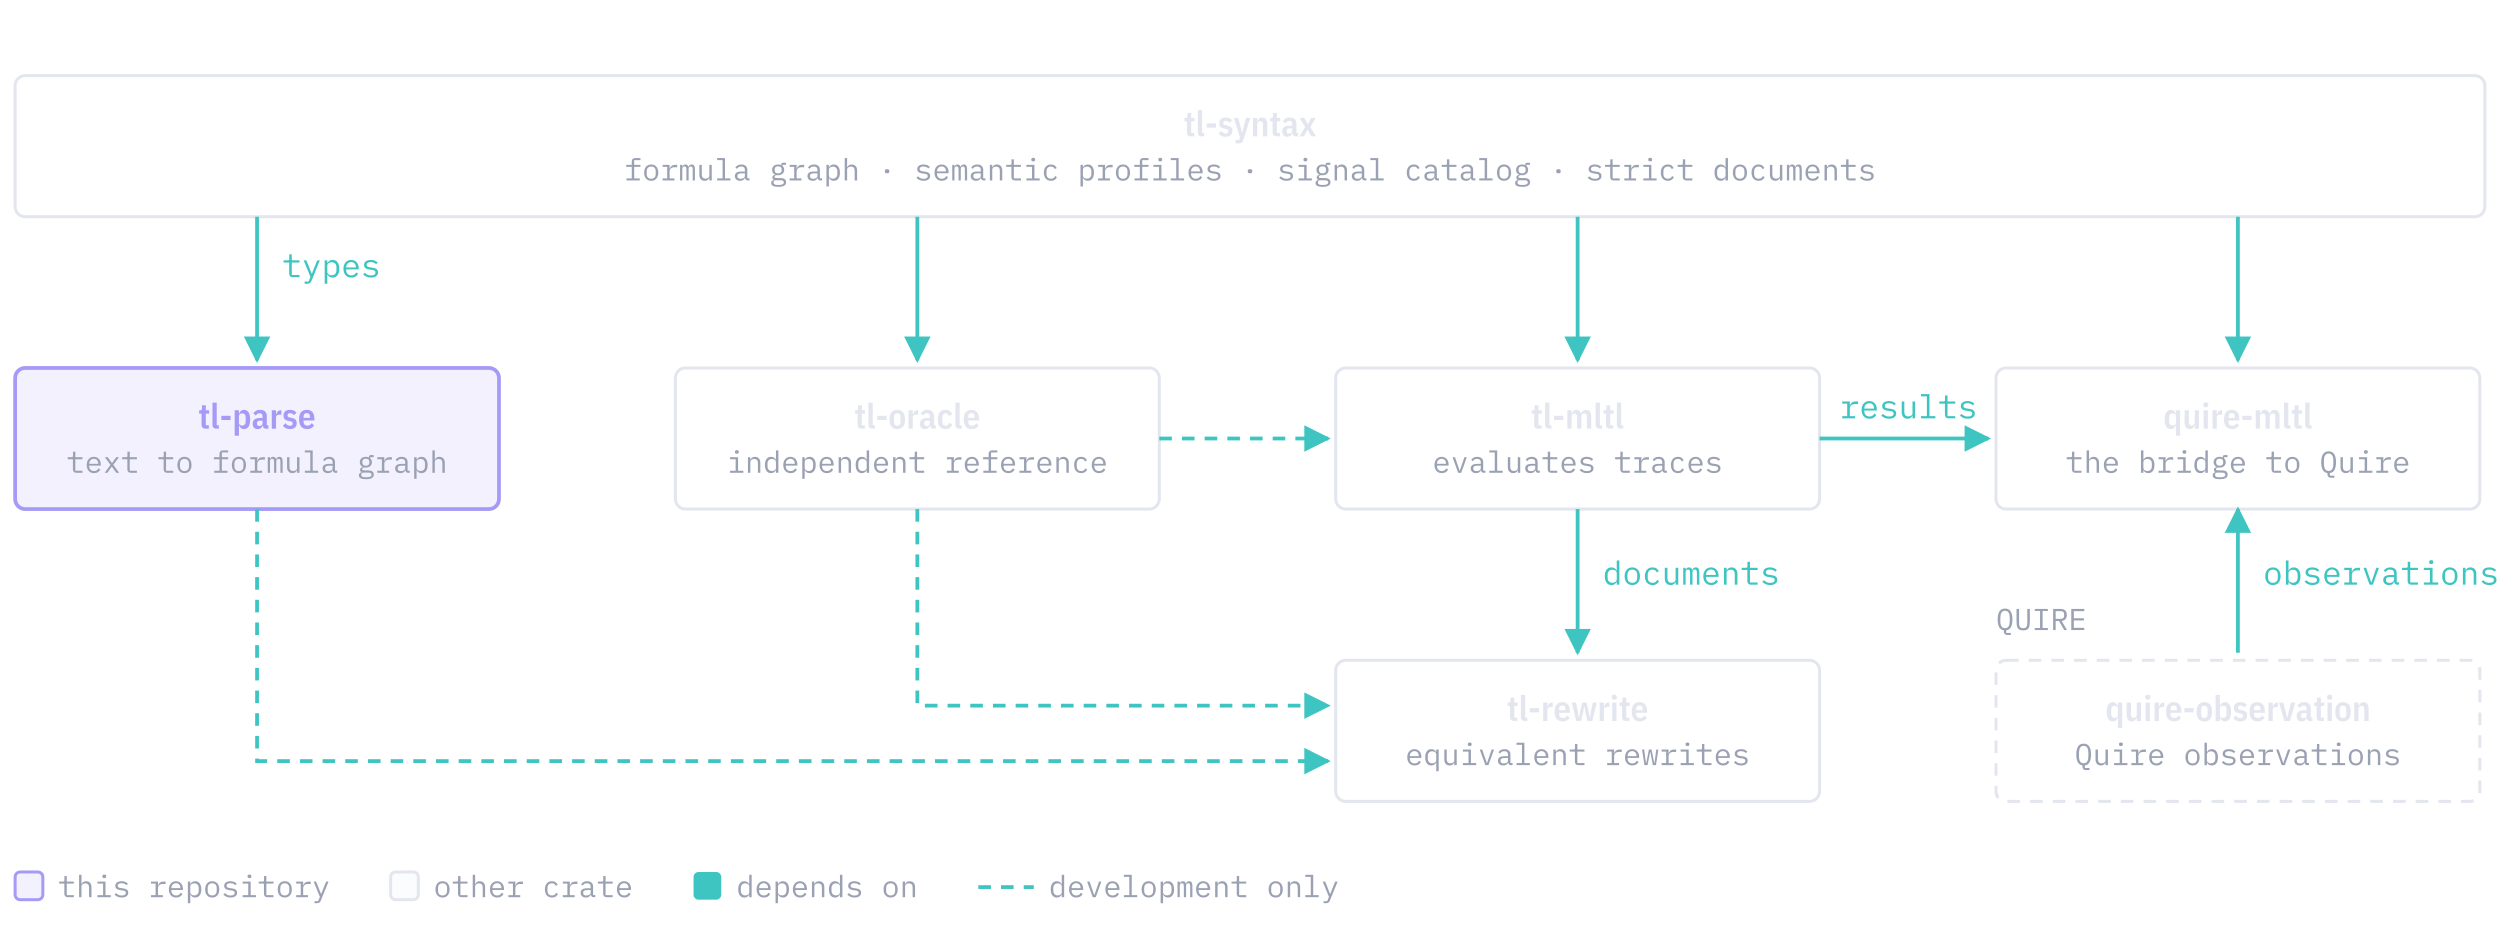
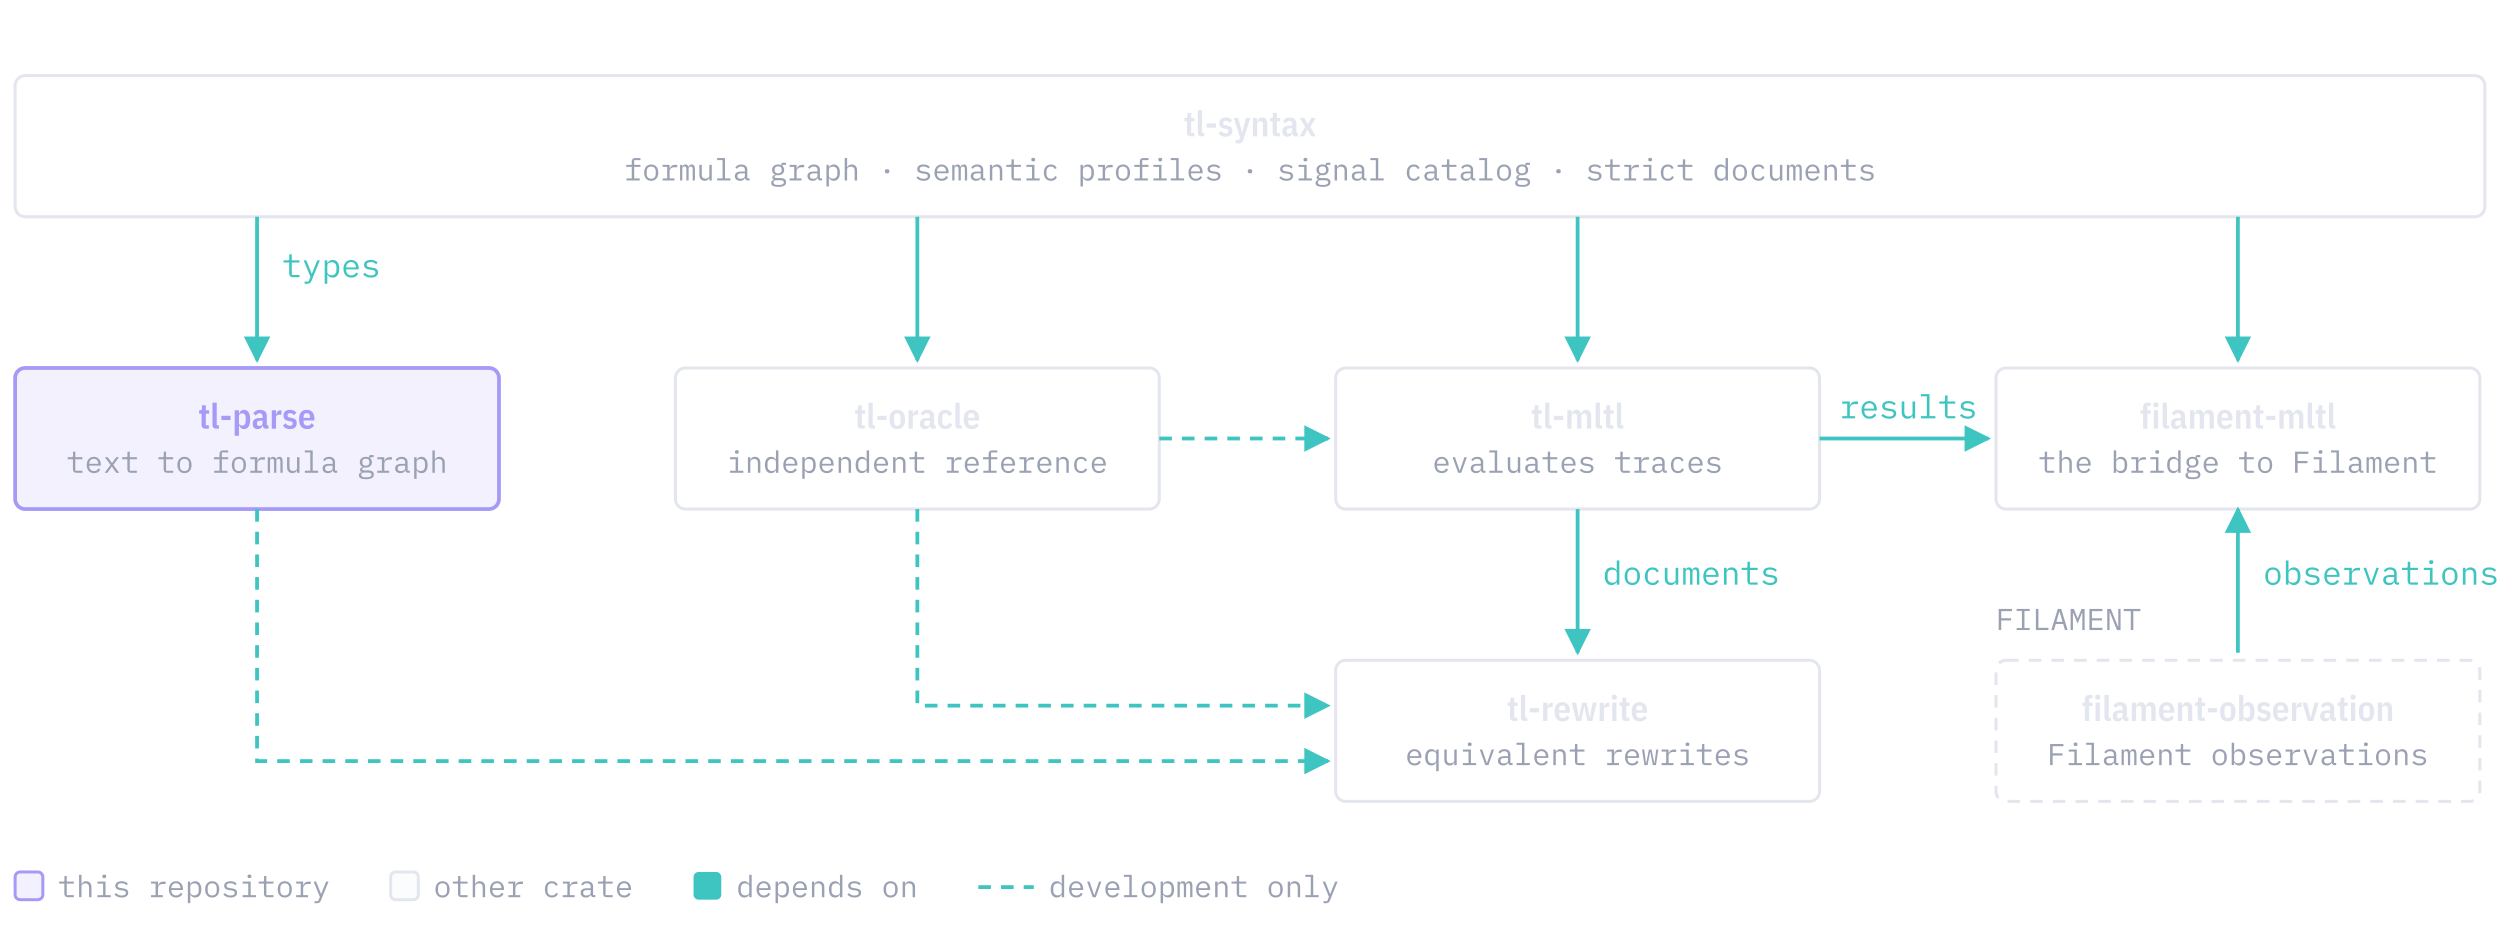
- <svg xmlns="http://www.w3.org/2000/svg" width="992" height="368" viewBox="-6 -6 992 368" role="img" aria-label="The TL crates. tl-syntax defines the formula graph, profiles and signal catalog, and tl-parse, tl-oracle, tl-mltl, tl-rewrite and quire-mltl all depend on it. tl-rewrite depends on tl-mltl. quire-mltl depends on tl-mltl and quire-observation, and is the single bridge to Quire. Dashed lines are development-only: tl-mltl and tl-rewrite test against tl-oracle, and tl-rewrite tests against tl-parse.">
+ <svg xmlns="http://www.w3.org/2000/svg" width="992" height="368" viewBox="-6 -6 992 368" role="img" aria-label="The TL crates. tl-syntax defines the formula graph, profiles and signal catalog, and tl-parse, tl-oracle, tl-mltl, tl-rewrite and filament-mltl all depend on it. tl-rewrite depends on tl-mltl. filament-mltl depends on tl-mltl and filament-observation, and is the single bridge to Filament. Dashed lines are development-only: tl-mltl and tl-rewrite test against tl-oracle, and tl-rewrite tests against tl-parse.">
  <defs>
+     <path id="mono_A" d="M481 0 422 199H177L118 0H31L245 698H356L570 0ZM304 609H295L197 272H402Z" />
    <path id="mono_E" d="M90 0V698H520V625H174V390H508V317H174V73H520V0Z" />
+     <path id="mono_F" d="M90 0V698H530V625H174V390H500V317H174V0Z" />
    <path id="mono_I" d="M84 0V67H258V631H84V698H516V631H342V67H516V0Z" />
-     <path id="mono_Q" d="M491 -164H374Q315 -164 288 -131Q260 -98 260 -46V-9Q207 -2 168 26Q130 53 105 98Q80 144 68 208Q56 271 56 349Q56 434 70 502Q84 569 114 615Q144 661 190 686Q236 710 300 710Q364 710 410 686Q456 661 486 615Q516 569 530 502Q544 434 544 349Q544 192 495 98Q446 5 340 -9V-96H491ZM300 61Q342 61 371 78Q400 94 419 124Q438 154 446 196Q455 239 455 292V406Q455 458 446 501Q438 544 419 574Q400 604 371 620Q342 637 300 637Q258 637 229 620Q200 604 181 574Q162 544 154 501Q145 458 145 406V292Q145 239 154 196Q162 154 181 124Q200 94 229 78Q258 61 300 61Z" />
-     <path id="mono_R" d="M174 0H90V698H344Q441 698 492 645Q543 592 543 497Q543 412 499 361Q455 310 371 302L549 0H455L285 298H174ZM342 369Q395 369 424 396Q454 422 454 471V523Q454 572 424 598Q395 625 342 625H174V369Z" />
-     <path id="mono_U" d="M164 698V279Q164 228 167 188Q170 148 183 120Q196 91 224 76Q251 61 300 61Q349 61 376 76Q404 91 417 120Q430 148 433 188Q436 228 436 279V698H520V299Q520 221 512 163Q505 105 482 66Q458 27 414 8Q371 -12 300 -12Q229 -12 186 8Q142 27 118 66Q95 105 88 163Q80 221 80 299V698Z" />
+     <path id="mono_L" d="M120 0V698H204V73H535V0Z" />
+     <path id="mono_M" d="M455 350V571H447L300 212L153 571H145V350V0H68V698H176L299 390H305L428 698H532V0H455Z" />
+     <path id="mono_N" d="M163 588H156V0H80V698H199L437 110H444V698H520V0H401Z" />
+     <path id="mono_T" d="M342 625V0H258V625H25V698H575V625Z" />
    <path id="mono_a" d="M495 0Q448 0 428 24Q408 48 403 84H398Q381 39 344 14Q306 -12 243 -12Q162 -12 114 30Q66 72 66 145Q66 217 118 256Q171 295 288 295H398V346Q398 403 366 432Q334 460 275 460Q223 460 190 440Q157 419 137 384L83 424Q93 444 110 463Q127 482 152 496Q177 511 209 520Q241 528 280 528Q371 528 424 482Q478 436 478 354V70H550V0ZM257 55Q288 55 314 62Q339 70 358 82Q377 95 388 112Q398 130 398 150V235H288Q216 235 183 215Q150 195 150 157V136Q150 96 178 76Q207 55 257 55Z" />
    <path id="mono_b" d="M95 740H175V432H179Q229 528 338 528Q433 528 486 457Q540 386 540 258Q540 130 486 59Q433 -12 338 -12Q229 -12 179 84H175V0H95ZM307 59Q377 59 416 102Q454 144 454 214V302Q454 372 416 414Q377 457 307 457Q280 457 256 450Q232 443 214 430Q196 416 186 396Q175 377 175 351V165Q175 139 186 120Q196 100 214 86Q232 73 256 66Q280 59 307 59Z" />
    <path id="mono_c" d="M318 -12Q262 -12 218 8Q175 27 145 62Q115 97 100 147Q84 197 84 258Q84 319 100 369Q116 419 146 454Q176 490 219 509Q262 528 317 528Q392 528 439 495Q486 462 508 409L444 375Q430 415 398 437Q365 459 317 459Q282 459 254 448Q227 436 208 415Q189 394 180 365Q170 336 170 302V214Q170 180 180 151Q189 122 208 101Q227 80 255 68Q283 57 319 57Q371 57 405 81Q439 105 459 147L516 108Q493 56 444 22Q396 -12 318 -12Z" />
    <path id="mono_d" d="M425 84H421Q371 -12 262 -12Q167 -12 114 59Q60 130 60 258Q60 386 114 457Q167 528 262 528Q371 528 421 432H425V740H505V0H425ZM293 59Q320 59 344 66Q368 73 386 86Q404 100 414 120Q425 139 425 165V351Q425 377 414 396Q404 416 386 430Q368 443 344 450Q320 457 293 457Q223 457 184 414Q146 372 146 302V214Q146 144 184 102Q223 59 293 59Z" />
    <path id="mono_e" d="M309 -12Q253 -12 208 7Q164 26 132 62Q101 97 84 146Q67 196 67 257Q67 319 84 369Q102 419 133 454Q164 490 208 509Q251 528 304 528Q356 528 398 509Q441 490 471 456Q501 423 517 377Q533 331 533 276V238H151V214Q151 180 162 151Q173 122 194 101Q214 80 244 68Q273 57 309 57Q361 57 399 81Q437 105 457 147L516 107Q493 55 440 22Q386 -12 309 -12ZM304 462Q271 462 243 450Q215 438 194 417Q174 396 162 368Q151 339 151 305V298H447V309Q447 343 436 371Q426 399 408 420Q389 440 362 451Q336 462 304 462Z" />
    <path id="mono_f" d="M83 68H257V448H73V516H257V622Q257 674 284 707Q312 740 371 740H544V672H337V516H544V448H337V68H521V0H83Z" />
    <path id="mono_g" d="M561 -59Q561 -137 496 -174Q431 -212 301 -212Q176 -212 122 -179Q67 -146 67 -84Q67 -42 89 -19Q111 4 151 15V27Q129 38 117 55Q105 72 105 98Q105 138 132 158Q158 178 198 188V192Q150 213 124 254Q97 295 97 350Q97 389 111 422Q125 455 152 478Q178 502 215 515Q252 528 297 528Q355 528 399 507V516Q399 546 413 566Q427 586 461 586H556V516H440V481Q468 457 483 424Q498 391 498 350Q498 311 484 278Q469 245 443 222Q417 198 380 185Q342 172 297 172Q284 172 272 173Q260 174 248 176Q236 174 223 170Q210 165 199 158Q188 150 181 140Q174 130 174 117Q174 94 197 86Q220 79 257 79H371Q471 79 516 42Q561 4 561 -59ZM486 -63Q486 -32 461 -14Q436 5 374 5H195Q143 -16 143 -65Q143 -99 170 -124Q197 -148 260 -148H338Q408 -148 447 -126Q486 -105 486 -63ZM297 234Q357 234 386 262Q414 290 414 336V365Q414 411 386 438Q357 466 297 466Q237 466 209 438Q181 411 181 365V336Q181 290 209 262Q237 234 297 234Z" />
    <path id="mono_h" d="M98 740H178V432H182Q190 451 202 468Q214 486 232 499Q249 512 273 520Q297 528 329 528Q410 528 459 476Q508 425 508 331V0H428V317Q428 388 397 422Q366 457 306 457Q282 457 259 451Q236 445 218 433Q200 421 189 402Q178 383 178 358V0H98Z" />
    <path id="mono_i" d="M332 630Q297 630 283 644Q269 659 269 681V697Q269 719 283 734Q297 748 332 748Q367 748 381 734Q395 719 395 697V681Q395 659 381 644Q367 630 332 630ZM106 68H292V448H106V516H372V68H546V0H106Z" />
    <path id="mono_l" d="M80 68H260V672H80V740H340V68H520V0H80Z" />
    <path id="mono_m" d="M54 0V516H128V456H132Q144 486 166 507Q188 528 231 528Q276 528 298 506Q320 483 325 447H328Q342 482 368 505Q394 528 440 528Q503 528 524 484Q546 440 546 358V0H472V345Q472 411 458 436Q445 462 409 462Q377 462 357 442Q337 421 337 379V0H263V345Q263 411 250 436Q236 462 201 462Q169 462 148 442Q128 421 128 379V0Z" />
    <path id="mono_n" d="M98 0V516H178V432H182Q190 451 202 468Q214 486 232 499Q249 512 273 520Q297 528 329 528Q410 528 459 476Q508 425 508 331V0H428V317Q428 388 397 422Q366 457 306 457Q282 457 259 451Q236 445 218 433Q200 421 189 402Q178 383 178 358V0Z" />
    <path id="mono_o" d="M300 -12Q246 -12 202 7Q159 26 128 62Q98 97 82 146Q66 196 66 258Q66 319 82 369Q98 419 128 454Q159 490 202 509Q246 528 300 528Q354 528 398 509Q441 490 472 454Q502 419 518 369Q534 319 534 258Q534 196 518 146Q502 97 472 62Q441 26 398 7Q354 -12 300 -12ZM300 57Q367 57 408 97Q449 137 449 221V295Q449 379 408 419Q367 459 300 459Q233 459 192 419Q151 379 151 295V221Q151 137 192 97Q233 57 300 57Z" />
    <path id="mono_p" d="M95 516H175V432H179Q229 528 338 528Q433 528 486 457Q540 386 540 258Q540 130 486 59Q433 -12 338 -12Q229 -12 179 84H175V-200H95ZM307 59Q377 59 416 102Q454 144 454 214V302Q454 372 416 414Q377 457 307 457Q280 457 256 450Q232 443 214 430Q196 416 186 396Q175 377 175 351V165Q175 139 186 120Q196 100 214 86Q232 73 256 66Q280 59 307 59Z" />
    <path id="mono_periodcentered" d="M300 235Q259 235 242 252Q226 269 226 295V313Q226 339 242 356Q259 373 300 373Q341 373 358 356Q374 339 374 313V295Q374 269 358 252Q341 235 300 235Z" />
    <path id="mono_q" d="M425 84H421Q371 -12 262 -12Q167 -12 114 59Q60 130 60 258Q60 386 114 457Q167 528 262 528Q371 528 421 432H425V516H505V-200H425ZM293 59Q320 59 344 66Q368 73 386 86Q404 100 414 120Q425 139 425 165V351Q425 377 414 396Q404 416 386 430Q368 443 344 450Q320 457 293 457Q223 457 184 414Q146 372 146 302V214Q146 144 184 102Q223 59 293 59Z" />
    <path id="mono_r" d="M77 68H228V448H77V516H308V386H313Q329 447 374 482Q418 516 487 516H559V436H462Q393 436 350 396Q308 356 308 291V68H469V0H77Z" />
    <path id="mono_s" d="M306 -12Q225 -12 166 16Q108 43 67 89L121 136Q158 97 202 76Q246 55 308 55Q368 55 406 76Q445 98 445 144Q445 164 438 178Q430 191 417 199Q404 207 388 212Q372 216 354 219L273 231Q246 235 214 242Q183 249 157 264Q131 280 114 306Q96 332 96 374Q96 413 112 442Q127 470 155 490Q183 509 221 518Q259 528 304 528Q374 528 426 506Q477 484 514 445L462 396Q453 407 440 418Q426 430 406 440Q387 449 361 455Q335 461 301 461Q240 461 208 440Q175 419 175 379Q175 359 182 346Q190 332 203 324Q216 316 232 312Q249 307 266 304L347 292Q375 288 406 281Q437 274 463 258Q489 243 506 217Q524 191 524 149Q524 72 464 30Q405 -12 306 -12Z" />
    <path id="mono_t" d="M325 0Q266 0 238 33Q211 66 211 118V448H39V516H167Q193 516 204 526Q214 537 214 563V698H291V516H526V448H291V68H526V0Z" />
    <path id="mono_u" d="M422 84H418Q410 65 398 48Q386 30 368 17Q351 4 327 -4Q303 -12 271 -12Q190 -12 141 40Q92 91 92 185V516H172V199Q172 128 203 94Q234 59 294 59Q318 59 341 65Q364 71 382 83Q400 95 411 114Q422 132 422 158V516H502V0H422Z" />
    <path id="mono_v" d="M249 0 64 516H145L219 300L299 67H303L383 300L457 516H536L351 0Z" />
    <path id="mono_w" d="M30 516H101L160 70H169L257 516H345L433 70H442L501 516H570L491 0H387L305 432H297L213 0H109Z" />
    <path id="mono_x" d="M61 0 253 262 66 516H162L240 407L302 321H306L366 407L443 516H535L346 263L540 0H444L357 121L298 203H294L237 121L153 0Z" />
    <path id="mono_y" d="M467 516H547L291 -113Q282 -135 271 -152Q260 -168 245 -178Q230 -189 209 -194Q188 -200 159 -200H83V-132H203L261 10L53 516H135L222 300L299 104H303L380 300Z" />
    <path id="title_a" d="M406 0Q325 0 321 89H309Q299 41 264 14Q229 -12 177 -12Q105 -12 69 28Q33 68 33 140Q33 222 84 262Q135 302 231 302H312V347Q312 393 292 415Q273 437 228 437Q191 437 166 420Q141 402 122 370L51 434Q80 479 124 506Q169 534 238 534Q433 534 433 350V97H479V0ZM223 77Q260 77 286 98Q312 120 312 158V227H239Q155 227 155 162V140Q155 107 173 92Q191 77 223 77Z" />
    <path id="title_b" d="M66 740H187V436H201Q212 480 246 507Q279 534 324 534Q416 534 460 464Q504 395 504 261Q504 127 460 58Q416 -12 324 -12Q279 -12 246 15Q212 42 201 86H187V0H66ZM278 88Q325 88 351 117Q377 146 377 199V323Q377 376 351 405Q325 434 278 434Q237 434 212 414Q187 393 187 356V166Q187 129 212 108Q237 88 278 88Z" />
    <path id="title_c" d="M251 -12Q145 -12 90 54Q34 120 34 261Q34 402 90 468Q145 534 251 534Q328 534 374 499Q419 464 439 403L340 359Q332 397 312 416Q291 436 251 436Q161 436 161 328V194Q161 86 251 86Q293 86 315 106Q337 126 348 168L442 123Q396 -12 251 -12Z" />
    <path id="title_e" d="M263 -12Q212 -12 170 4Q127 21 97 54Q67 88 50 140Q34 191 34 261Q34 402 90 468Q147 534 252 534Q357 534 414 468Q470 402 470 261V232H161V198Q161 146 190 116Q219 86 270 86Q313 86 342 104Q372 123 393 158L459 89Q430 43 381 16Q332 -12 263 -12ZM252 441Q161 441 161 333V307H343V333Q343 441 252 441Z" />
+     <path id="title_f" d="M91 425H22V522H91V603Q91 674 122 707Q154 740 220 740H308V643H212V522H308V425H212V0H91Z" />
    <path id="title_hyphen" d="M50 245V365H312V245Z" />
    <path id="title_i" d="M126 604Q88 604 71 620Q54 637 54 665V685Q54 713 71 730Q88 746 126 746Q164 746 181 730Q198 713 198 685V665Q198 637 181 620Q164 604 126 604ZM66 522H187V0H66Z" />
    <path id="title_l" d="M184 0Q121 0 94 28Q66 56 66 116V740H187V97H247V0Z" />
    <path id="title_m" d="M66 0V522H187V435H201Q232 534 324 534Q422 534 451 431H463Q480 484 516 509Q551 534 602 534Q668 534 705 486Q742 439 742 351V0H621V330Q621 432 548 432Q513 432 488 410Q464 389 464 350V0H343V330Q343 384 325 408Q307 432 271 432Q236 432 212 410Q187 389 187 350V0Z" />
    <path id="title_n" d="M66 0V522H187V435H201Q232 534 326 534Q396 534 434 486Q472 439 472 351V0H351V330Q351 432 275 432Q238 432 212 410Q187 389 187 350V0Z" />
    <path id="title_o" d="M253 -12Q149 -12 92 54Q34 120 34 261Q34 402 92 468Q149 534 253 534Q357 534 414 468Q472 402 472 261Q472 120 414 54Q357 -12 253 -12ZM253 86Q345 86 345 194V328Q345 436 253 436Q161 436 161 328V194Q161 86 253 86Z" />
    <path id="title_p" d="M66 522H187V436H201Q212 480 246 507Q279 534 324 534Q416 534 460 464Q504 395 504 261Q504 127 460 58Q416 -12 324 -12Q279 -12 246 15Q212 42 201 86H187V-200H66ZM278 88Q325 88 351 117Q377 146 377 199V323Q377 376 351 405Q325 434 278 434Q237 434 212 414Q187 393 187 356V166Q187 129 212 108Q237 88 278 88Z" />
-     <path id="title_q" d="M357 86H343Q332 42 298 15Q265 -12 220 -12Q128 -12 84 58Q40 127 40 261Q40 395 84 464Q128 534 220 534Q265 534 298 507Q332 480 343 436H357V522H478V-200H357ZM266 88Q307 88 332 108Q357 129 357 166V356Q357 393 332 414Q307 434 266 434Q219 434 193 405Q167 376 167 323V199Q167 146 193 117Q219 88 266 88Z" />
    <path id="title_r" d="M66 0V522H187V415H201Q210 467 238 494Q267 522 313 522H339V398H299Q242 398 214 380Q187 362 187 317V0Z" />
    <path id="title_s" d="M224 -12Q159 -12 110 12Q61 35 24 82L98 154Q123 119 154 101Q185 83 226 83Q302 83 302 147Q302 172 290 186Q277 201 247 206L198 215Q116 230 79 266Q42 302 42 371Q42 453 90 494Q138 534 226 534Q287 534 332 514Q376 494 409 455L338 384Q318 409 290 424Q261 439 226 439Q156 439 156 376Q156 350 170 336Q184 323 214 318L264 309Q346 294 382 258Q417 223 417 159Q417 78 367 33Q317 -12 224 -12Z" />
    <path id="title_t" d="M210 0Q147 0 119 28Q91 56 91 117V425H22V522H58Q84 522 94 534Q103 546 103 572V664H212V522H306V425H212V97H298V0Z" />
-     <path id="title_u" d="M346 88H332Q302 -12 205 -12Q135 -12 98 36Q60 83 60 172V522H181V192Q181 89 257 89Q294 89 320 111Q346 133 346 172V522H467V0H346Z" />
    <path id="title_v" d="M162 0 8 522H130L205 244L234 103H248L277 244L352 522H469L315 0Z" />
    <path id="title_w" d="M16 522H135L186 278L211 110H223L253 278L311 522H433L492 278L522 110H534L559 278L612 522H724L597 0H461L400 254L377 409H364L340 254L279 0H143Z" />
    <path id="title_x" d="M15 0 173 267 17 522H149L242 354H255L348 522H472L318 264L478 0H345L249 176H236L138 0Z" />
    <path id="title_y" d="M353 522H474L275 -109Q258 -162 227 -181Q196 -200 140 -200H58V-103H161L182 -29L8 522H131L209 240L237 103H249L277 241Z" />
    <marker id="ah-model" viewBox="0 0 10 10" refX="9" refY="5" markerWidth="7" markerHeight="7" orient="auto-start-reverse">
      <path d="M0,0 L10,5 L0,10 z" fill="#3ec5c1" />
    </marker>
  </defs>
  <g fill="#9aa1b3" transform="translate(786,244) scale(0.012,-0.012)">
-     <use href="#mono_Q" x="0" />
-     <use href="#mono_U" x="600" />
-     <use href="#mono_I" x="1200" />
-     <use href="#mono_R" x="1800" />
-     <use href="#mono_E" x="2400" />
+     <use href="#mono_F" x="0" />
+     <use href="#mono_I" x="600" />
+     <use href="#mono_L" x="1200" />
+     <use href="#mono_A" x="1800" />
+     <use href="#mono_M" x="2400" />
+     <use href="#mono_E" x="3000" />
+     <use href="#mono_N" x="3600" />
+     <use href="#mono_T" x="4200" />
  </g>
  <rect x="0" y="24" width="980" height="56" rx="4" stroke="#e3e6ee" stroke-width="1.2" fill="none" />
  <g fill="#e3e6ee" transform="translate(463.7,48.1) scale(0.014,-0.014)">
    <use href="#title_t" x="0" />
    <use href="#title_l" x="334" />
    <use href="#title_hyphen" x="602" />
    <use href="#title_s" x="964" />
    <use href="#title_y" x="1413" />
    <use href="#title_n" x="1896" />
    <use href="#title_t" x="2428" />
    <use href="#title_a" x="2762" />
    <use href="#title_x" x="3269" />
  </g>
  <g fill="#9aa1b3" transform="translate(241.6,65.6) scale(0.012,-0.012)">
    <use href="#mono_f" x="0" />
    <use href="#mono_o" x="600" />
    <use href="#mono_r" x="1200" />
    <use href="#mono_m" x="1800" />
    <use href="#mono_u" x="2400" />
    <use href="#mono_l" x="3000" />
    <use href="#mono_a" x="3600" />
    <use href="#mono_g" x="4800" />
    <use href="#mono_r" x="5400" />
    <use href="#mono_a" x="6000" />
    <use href="#mono_p" x="6600" />
    <use href="#mono_h" x="7200" />
    <use href="#mono_periodcentered" x="8400" />
    <use href="#mono_s" x="9600" />
    <use href="#mono_e" x="10200" />
    <use href="#mono_m" x="10800" />
    <use href="#mono_a" x="11400" />
    <use href="#mono_n" x="12000" />
    <use href="#mono_t" x="12600" />
    <use href="#mono_i" x="13200" />
    <use href="#mono_c" x="13800" />
    <use href="#mono_p" x="15000" />
    <use href="#mono_r" x="15600" />
    <use href="#mono_o" x="16200" />
    <use href="#mono_f" x="16800" />
    <use href="#mono_i" x="17400" />
    <use href="#mono_l" x="18000" />
    <use href="#mono_e" x="18600" />
    <use href="#mono_s" x="19200" />
    <use href="#mono_periodcentered" x="20400" />
    <use href="#mono_s" x="21600" />
    <use href="#mono_i" x="22200" />
    <use href="#mono_g" x="22800" />
    <use href="#mono_n" x="23400" />
    <use href="#mono_a" x="24000" />
    <use href="#mono_l" x="24600" />
    <use href="#mono_c" x="25800" />
    <use href="#mono_a" x="26400" />
    <use href="#mono_t" x="27000" />
    <use href="#mono_a" x="27600" />
    <use href="#mono_l" x="28200" />
    <use href="#mono_o" x="28800" />
    <use href="#mono_g" x="29400" />
    <use href="#mono_periodcentered" x="30600" />
    <use href="#mono_s" x="31800" />
    <use href="#mono_t" x="32400" />
    <use href="#mono_r" x="33000" />
    <use href="#mono_i" x="33600" />
    <use href="#mono_c" x="34200" />
    <use href="#mono_t" x="34800" />
    <use href="#mono_d" x="36000" />
    <use href="#mono_o" x="36600" />
    <use href="#mono_c" x="37200" />
    <use href="#mono_u" x="37800" />
    <use href="#mono_m" x="38400" />
    <use href="#mono_e" x="39000" />
    <use href="#mono_n" x="39600" />
    <use href="#mono_t" x="40200" />
    <use href="#mono_s" x="40800" />
  </g>
  <rect x="0" y="140" width="192" height="56" rx="4" stroke="#a59bf7" stroke-width="1.5" fill="#a59bf7" fill-opacity="0.14" />
  <g fill="#a59bf7" transform="translate(72.7,164.1) scale(0.014,-0.014)">
    <use href="#title_t" x="0" />
    <use href="#title_l" x="334" />
    <use href="#title_hyphen" x="602" />
    <use href="#title_p" x="964" />
    <use href="#title_a" x="1508" />
    <use href="#title_r" x="2015" />
    <use href="#title_s" x="2372" />
    <use href="#title_e" x="2821" />
  </g>
  <g fill="#9aa1b3" transform="translate(20.4,181.6) scale(0.012,-0.012)">
    <use href="#mono_t" x="0" />
    <use href="#mono_e" x="600" />
    <use href="#mono_x" x="1200" />
    <use href="#mono_t" x="1800" />
    <use href="#mono_t" x="3000" />
    <use href="#mono_o" x="3600" />
    <use href="#mono_f" x="4800" />
    <use href="#mono_o" x="5400" />
    <use href="#mono_r" x="6000" />
    <use href="#mono_m" x="6600" />
    <use href="#mono_u" x="7200" />
    <use href="#mono_l" x="7800" />
    <use href="#mono_a" x="8400" />
    <use href="#mono_g" x="9600" />
    <use href="#mono_r" x="10200" />
    <use href="#mono_a" x="10800" />
    <use href="#mono_p" x="11400" />
    <use href="#mono_h" x="12000" />
  </g>
  <rect x="262" y="140" width="192" height="56" rx="4" stroke="#e3e6ee" stroke-width="1.2" fill="none" />
  <g fill="#e3e6ee" transform="translate(333,164.1) scale(0.014,-0.014)">
    <use href="#title_t" x="0" />
    <use href="#title_l" x="334" />
    <use href="#title_hyphen" x="602" />
    <use href="#title_o" x="964" />
    <use href="#title_r" x="1470" />
    <use href="#title_a" x="1827" />
    <use href="#title_c" x="2334" />
    <use href="#title_l" x="2798" />
    <use href="#title_e" x="3066" />
  </g>
  <g fill="#9aa1b3" transform="translate(282.4,181.6) scale(0.012,-0.012)">
    <use href="#mono_i" x="0" />
    <use href="#mono_n" x="600" />
    <use href="#mono_d" x="1200" />
    <use href="#mono_e" x="1800" />
    <use href="#mono_p" x="2400" />
    <use href="#mono_e" x="3000" />
    <use href="#mono_n" x="3600" />
    <use href="#mono_d" x="4200" />
    <use href="#mono_e" x="4800" />
    <use href="#mono_n" x="5400" />
    <use href="#mono_t" x="6000" />
    <use href="#mono_r" x="7200" />
    <use href="#mono_e" x="7800" />
    <use href="#mono_f" x="8400" />
    <use href="#mono_e" x="9000" />
    <use href="#mono_r" x="9600" />
    <use href="#mono_e" x="10200" />
    <use href="#mono_n" x="10800" />
    <use href="#mono_c" x="11400" />
    <use href="#mono_e" x="12000" />
  </g>
  <rect x="524" y="140" width="192" height="56" rx="4" stroke="#e3e6ee" stroke-width="1.2" fill="none" />
  <g fill="#e3e6ee" transform="translate(601.5,164.1) scale(0.014,-0.014)">
    <use href="#title_t" x="0" />
    <use href="#title_l" x="334" />
    <use href="#title_hyphen" x="602" />
    <use href="#title_m" x="964" />
    <use href="#title_l" x="1766" />
    <use href="#title_t" x="2034" />
    <use href="#title_l" x="2368" />
  </g>
  <g fill="#9aa1b3" transform="translate(562.4,181.6) scale(0.012,-0.012)">
    <use href="#mono_e" x="0" />
    <use href="#mono_v" x="600" />
    <use href="#mono_a" x="1200" />
    <use href="#mono_l" x="1800" />
    <use href="#mono_u" x="2400" />
    <use href="#mono_a" x="3000" />
    <use href="#mono_t" x="3600" />
    <use href="#mono_e" x="4200" />
    <use href="#mono_s" x="4800" />
    <use href="#mono_t" x="6000" />
    <use href="#mono_r" x="6600" />
    <use href="#mono_a" x="7200" />
    <use href="#mono_c" x="7800" />
    <use href="#mono_e" x="8400" />
    <use href="#mono_s" x="9000" />
  </g>
  <rect x="786" y="140" width="192" height="56" rx="4" stroke="#e3e6ee" stroke-width="1.2" fill="none" />
-   <g fill="#e3e6ee" transform="translate(852.4,164.1) scale(0.014,-0.014)">
-     <use href="#title_q" x="0" />
-     <use href="#title_u" x="544" />
-     <use href="#title_i" x="1077" />
-     <use href="#title_r" x="1329" />
-     <use href="#title_e" x="1686" />
-     <use href="#title_hyphen" x="2191" />
-     <use href="#title_m" x="2553" />
-     <use href="#title_l" x="3355" />
-     <use href="#title_t" x="3623" />
-     <use href="#title_l" x="3957" />
-   </g>
-   <g fill="#9aa1b3" transform="translate(813.6,181.6) scale(0.012,-0.012)">
+   <g fill="#e3e6ee" transform="translate(843.1,164.1) scale(0.014,-0.014)">
+     <use href="#title_f" x="0" />
+     <use href="#title_i" x="328" />
+     <use href="#title_l" x="580" />
+     <use href="#title_a" x="848" />
+     <use href="#title_m" x="1355" />
+     <use href="#title_e" x="2157" />
+     <use href="#title_n" x="2662" />
+     <use href="#title_t" x="3194" />
+     <use href="#title_hyphen" x="3528" />
+     <use href="#title_m" x="3890" />
+     <use href="#title_l" x="4692" />
+     <use href="#title_t" x="4960" />
+     <use href="#title_l" x="5294" />
+   </g>
+   <g fill="#9aa1b3" transform="translate(802.8,181.6) scale(0.012,-0.012)">
    <use href="#mono_t" x="0" />
    <use href="#mono_h" x="600" />
    <use href="#mono_e" x="1200" />
    <use href="#mono_b" x="2400" />
    <use href="#mono_r" x="3000" />
    <use href="#mono_i" x="3600" />
    <use href="#mono_d" x="4200" />
    <use href="#mono_g" x="4800" />
    <use href="#mono_e" x="5400" />
    <use href="#mono_t" x="6600" />
    <use href="#mono_o" x="7200" />
-     <use href="#mono_Q" x="8400" />
-     <use href="#mono_u" x="9000" />
-     <use href="#mono_i" x="9600" />
-     <use href="#mono_r" x="10200" />
-     <use href="#mono_e" x="10800" />
+     <use href="#mono_F" x="8400" />
+     <use href="#mono_i" x="9000" />
+     <use href="#mono_l" x="9600" />
+     <use href="#mono_a" x="10200" />
+     <use href="#mono_m" x="10800" />
+     <use href="#mono_e" x="11400" />
+     <use href="#mono_n" x="12000" />
+     <use href="#mono_t" x="12600" />
  </g>
  <rect x="524" y="256" width="192" height="56" rx="4" stroke="#e3e6ee" stroke-width="1.2" fill="none" />
  <g fill="#e3e6ee" transform="translate(591.9,280.1) scale(0.014,-0.014)">
    <use href="#title_t" x="0" />
    <use href="#title_l" x="334" />
    <use href="#title_hyphen" x="602" />
    <use href="#title_r" x="964" />
    <use href="#title_e" x="1321" />
    <use href="#title_w" x="1826" />
    <use href="#title_r" x="2565" />
    <use href="#title_i" x="2922" />
    <use href="#title_t" x="3174" />
    <use href="#title_e" x="3508" />
  </g>
  <g fill="#9aa1b3" transform="translate(551.6,297.6) scale(0.012,-0.012)">
    <use href="#mono_e" x="0" />
    <use href="#mono_q" x="600" />
    <use href="#mono_u" x="1200" />
    <use href="#mono_i" x="1800" />
    <use href="#mono_v" x="2400" />
    <use href="#mono_a" x="3000" />
    <use href="#mono_l" x="3600" />
    <use href="#mono_e" x="4200" />
    <use href="#mono_n" x="4800" />
    <use href="#mono_t" x="5400" />
    <use href="#mono_r" x="6600" />
    <use href="#mono_e" x="7200" />
    <use href="#mono_w" x="7800" />
    <use href="#mono_r" x="8400" />
    <use href="#mono_i" x="9000" />
    <use href="#mono_t" x="9600" />
    <use href="#mono_e" x="10200" />
    <use href="#mono_s" x="10800" />
  </g>
  <rect x="786" y="256" width="192" height="56" rx="4" stroke="#e3e6ee" stroke-width="1.2" fill="none" stroke-dasharray="5 4" />
-   <g fill="#e3e6ee" transform="translate(829.4,280.1) scale(0.014,-0.014)">
-     <use href="#title_q" x="0" />
-     <use href="#title_u" x="544" />
-     <use href="#title_i" x="1077" />
-     <use href="#title_r" x="1329" />
-     <use href="#title_e" x="1686" />
-     <use href="#title_hyphen" x="2191" />
-     <use href="#title_o" x="2553" />
-     <use href="#title_b" x="3059" />
-     <use href="#title_s" x="3603" />
-     <use href="#title_e" x="4052" />
-     <use href="#title_r" x="4557" />
-     <use href="#title_v" x="4914" />
-     <use href="#title_a" x="5390" />
-     <use href="#title_t" x="5897" />
-     <use href="#title_i" x="6231" />
-     <use href="#title_o" x="6483" />
-     <use href="#title_n" x="6989" />
-   </g>
-   <g fill="#9aa1b3" transform="translate(817.2,297.6) scale(0.012,-0.012)">
-     <use href="#mono_Q" x="0" />
-     <use href="#mono_u" x="600" />
-     <use href="#mono_i" x="1200" />
-     <use href="#mono_r" x="1800" />
-     <use href="#mono_e" x="2400" />
-     <use href="#mono_o" x="3600" />
-     <use href="#mono_b" x="4200" />
-     <use href="#mono_s" x="4800" />
-     <use href="#mono_e" x="5400" />
-     <use href="#mono_r" x="6000" />
-     <use href="#mono_v" x="6600" />
-     <use href="#mono_a" x="7200" />
-     <use href="#mono_t" x="7800" />
-     <use href="#mono_i" x="8400" />
-     <use href="#mono_o" x="9000" />
-     <use href="#mono_n" x="9600" />
-     <use href="#mono_s" x="10200" />
+   <g fill="#e3e6ee" transform="translate(820,280.1) scale(0.014,-0.014)">
+     <use href="#title_f" x="0" />
+     <use href="#title_i" x="328" />
+     <use href="#title_l" x="580" />
+     <use href="#title_a" x="848" />
+     <use href="#title_m" x="1355" />
+     <use href="#title_e" x="2157" />
+     <use href="#title_n" x="2662" />
+     <use href="#title_t" x="3194" />
+     <use href="#title_hyphen" x="3528" />
+     <use href="#title_o" x="3890" />
+     <use href="#title_b" x="4396" />
+     <use href="#title_s" x="4940" />
+     <use href="#title_e" x="5389" />
+     <use href="#title_r" x="5894" />
+     <use href="#title_v" x="6251" />
+     <use href="#title_a" x="6727" />
+     <use href="#title_t" x="7234" />
+     <use href="#title_i" x="7568" />
+     <use href="#title_o" x="7820" />
+     <use href="#title_n" x="8326" />
+   </g>
+   <g fill="#9aa1b3" transform="translate(806.4,297.6) scale(0.012,-0.012)">
+     <use href="#mono_F" x="0" />
+     <use href="#mono_i" x="600" />
+     <use href="#mono_l" x="1200" />
+     <use href="#mono_a" x="1800" />
+     <use href="#mono_m" x="2400" />
+     <use href="#mono_e" x="3000" />
+     <use href="#mono_n" x="3600" />
+     <use href="#mono_t" x="4200" />
+     <use href="#mono_o" x="5400" />
+     <use href="#mono_b" x="6000" />
+     <use href="#mono_s" x="6600" />
+     <use href="#mono_e" x="7200" />
+     <use href="#mono_r" x="7800" />
+     <use href="#mono_v" x="8400" />
+     <use href="#mono_a" x="9000" />
+     <use href="#mono_t" x="9600" />
+     <use href="#mono_i" x="10200" />
+     <use href="#mono_o" x="10800" />
+     <use href="#mono_n" x="11400" />
+     <use href="#mono_s" x="12000" />
  </g>
  <path d="M96,80 L96,137" fill="none" stroke="#3ec5c1" stroke-width="1.5" marker-end="url(#ah-model)" />
  <path d="M358,80 L358,137" fill="none" stroke="#3ec5c1" stroke-width="1.5" marker-end="url(#ah-model)" />
  <path d="M620,80 L620,137" fill="none" stroke="#3ec5c1" stroke-width="1.5" marker-end="url(#ah-model)" />
  <path d="M882,80 L882,137" fill="none" stroke="#3ec5c1" stroke-width="1.5" marker-end="url(#ah-model)" />
  <g fill="#3ec5c1" transform="translate(106,104) scale(0.013,-0.013)">
    <use href="#mono_t" x="0" />
    <use href="#mono_y" x="600" />
    <use href="#mono_p" x="1200" />
    <use href="#mono_e" x="1800" />
    <use href="#mono_s" x="2400" />
  </g>
  <path d="M620,196 L620,253" fill="none" stroke="#3ec5c1" stroke-width="1.5" marker-end="url(#ah-model)" />
  <g fill="#3ec5c1" transform="translate(630,226) scale(0.013,-0.013)">
    <use href="#mono_d" x="0" />
    <use href="#mono_o" x="600" />
    <use href="#mono_c" x="1200" />
    <use href="#mono_u" x="1800" />
    <use href="#mono_m" x="2400" />
    <use href="#mono_e" x="3000" />
    <use href="#mono_n" x="3600" />
    <use href="#mono_t" x="4200" />
    <use href="#mono_s" x="4800" />
  </g>
  <path d="M716,168 L783,168" fill="none" stroke="#3ec5c1" stroke-width="1.5" marker-end="url(#ah-model)" />
  <g fill="#3ec5c1" transform="translate(724,160) scale(0.013,-0.013)">
    <use href="#mono_r" x="0" />
    <use href="#mono_e" x="600" />
    <use href="#mono_s" x="1200" />
    <use href="#mono_u" x="1800" />
    <use href="#mono_l" x="2400" />
    <use href="#mono_t" x="3000" />
    <use href="#mono_s" x="3600" />
  </g>
  <path d="M882,253 L882,196" fill="none" stroke="#3ec5c1" stroke-width="1.5" marker-end="url(#ah-model)" />
  <g fill="#3ec5c1" transform="translate(892,226) scale(0.013,-0.013)">
    <use href="#mono_o" x="0" />
    <use href="#mono_b" x="600" />
    <use href="#mono_s" x="1200" />
    <use href="#mono_e" x="1800" />
    <use href="#mono_r" x="2400" />
    <use href="#mono_v" x="3000" />
    <use href="#mono_a" x="3600" />
    <use href="#mono_t" x="4200" />
    <use href="#mono_i" x="4800" />
    <use href="#mono_o" x="5400" />
    <use href="#mono_n" x="6000" />
    <use href="#mono_s" x="6600" />
  </g>
  <path d="M454,168 L521,168" fill="none" stroke="#3ec5c1" stroke-width="1.5" stroke-dasharray="5 4" marker-end="url(#ah-model)" />
  <path d="M358,196 L358,274 L521,274" fill="none" stroke="#3ec5c1" stroke-width="1.5" stroke-dasharray="5 4" marker-end="url(#ah-model)" />
  <path d="M96,196 L96,296 L521,296" fill="none" stroke="#3ec5c1" stroke-width="1.5" stroke-dasharray="5 4" marker-end="url(#ah-model)" />
  <rect x="0" y="340" width="11" height="11" rx="2" stroke="#a59bf7" stroke-width="1.2" fill="#a59bf7" fill-opacity="0.14" />
  <g fill="#9aa1b3" transform="translate(17,350) scale(0.012,-0.012)">
    <use href="#mono_t" x="0" />
    <use href="#mono_h" x="600" />
    <use href="#mono_i" x="1200" />
    <use href="#mono_s" x="1800" />
    <use href="#mono_r" x="3000" />
    <use href="#mono_e" x="3600" />
    <use href="#mono_p" x="4200" />
    <use href="#mono_o" x="4800" />
    <use href="#mono_s" x="5400" />
    <use href="#mono_i" x="6000" />
    <use href="#mono_t" x="6600" />
    <use href="#mono_o" x="7200" />
    <use href="#mono_r" x="7800" />
    <use href="#mono_y" x="8400" />
  </g>
  <rect x="149" y="340" width="11" height="11" rx="2" stroke="#e3e6ee" stroke-width="1.2" fill="#e3e6ee" fill-opacity="0.14" />
  <g fill="#9aa1b3" transform="translate(166,350) scale(0.012,-0.012)">
    <use href="#mono_o" x="0" />
    <use href="#mono_t" x="600" />
    <use href="#mono_h" x="1200" />
    <use href="#mono_e" x="1800" />
    <use href="#mono_r" x="2400" />
    <use href="#mono_c" x="3600" />
    <use href="#mono_r" x="4200" />
    <use href="#mono_a" x="4800" />
    <use href="#mono_t" x="5400" />
    <use href="#mono_e" x="6000" />
  </g>
  <rect x="269.2" y="340" width="11" height="11" rx="2" fill="#3ec5c1" fill-opacity="1" />
  <g fill="#9aa1b3" transform="translate(286.2,350) scale(0.012,-0.012)">
    <use href="#mono_d" x="0" />
    <use href="#mono_e" x="600" />
    <use href="#mono_p" x="1200" />
    <use href="#mono_e" x="1800" />
    <use href="#mono_n" x="2400" />
    <use href="#mono_d" x="3000" />
    <use href="#mono_s" x="3600" />
    <use href="#mono_o" x="4800" />
    <use href="#mono_n" x="5400" />
  </g>
  <path d="M382.2,346 L404.2,346" fill="none" stroke="#3ec5c1" stroke-width="1.5" stroke-dasharray="5 4" />
  <g fill="#9aa1b3" transform="translate(410.2,350) scale(0.012,-0.012)">
    <use href="#mono_d" x="0" />
    <use href="#mono_e" x="600" />
    <use href="#mono_v" x="1200" />
    <use href="#mono_e" x="1800" />
    <use href="#mono_l" x="2400" />
    <use href="#mono_o" x="3000" />
    <use href="#mono_p" x="3600" />
    <use href="#mono_m" x="4200" />
    <use href="#mono_e" x="4800" />
    <use href="#mono_n" x="5400" />
    <use href="#mono_t" x="6000" />
    <use href="#mono_o" x="7200" />
    <use href="#mono_n" x="7800" />
    <use href="#mono_l" x="8400" />
    <use href="#mono_y" x="9000" />
  </g>
</svg>
